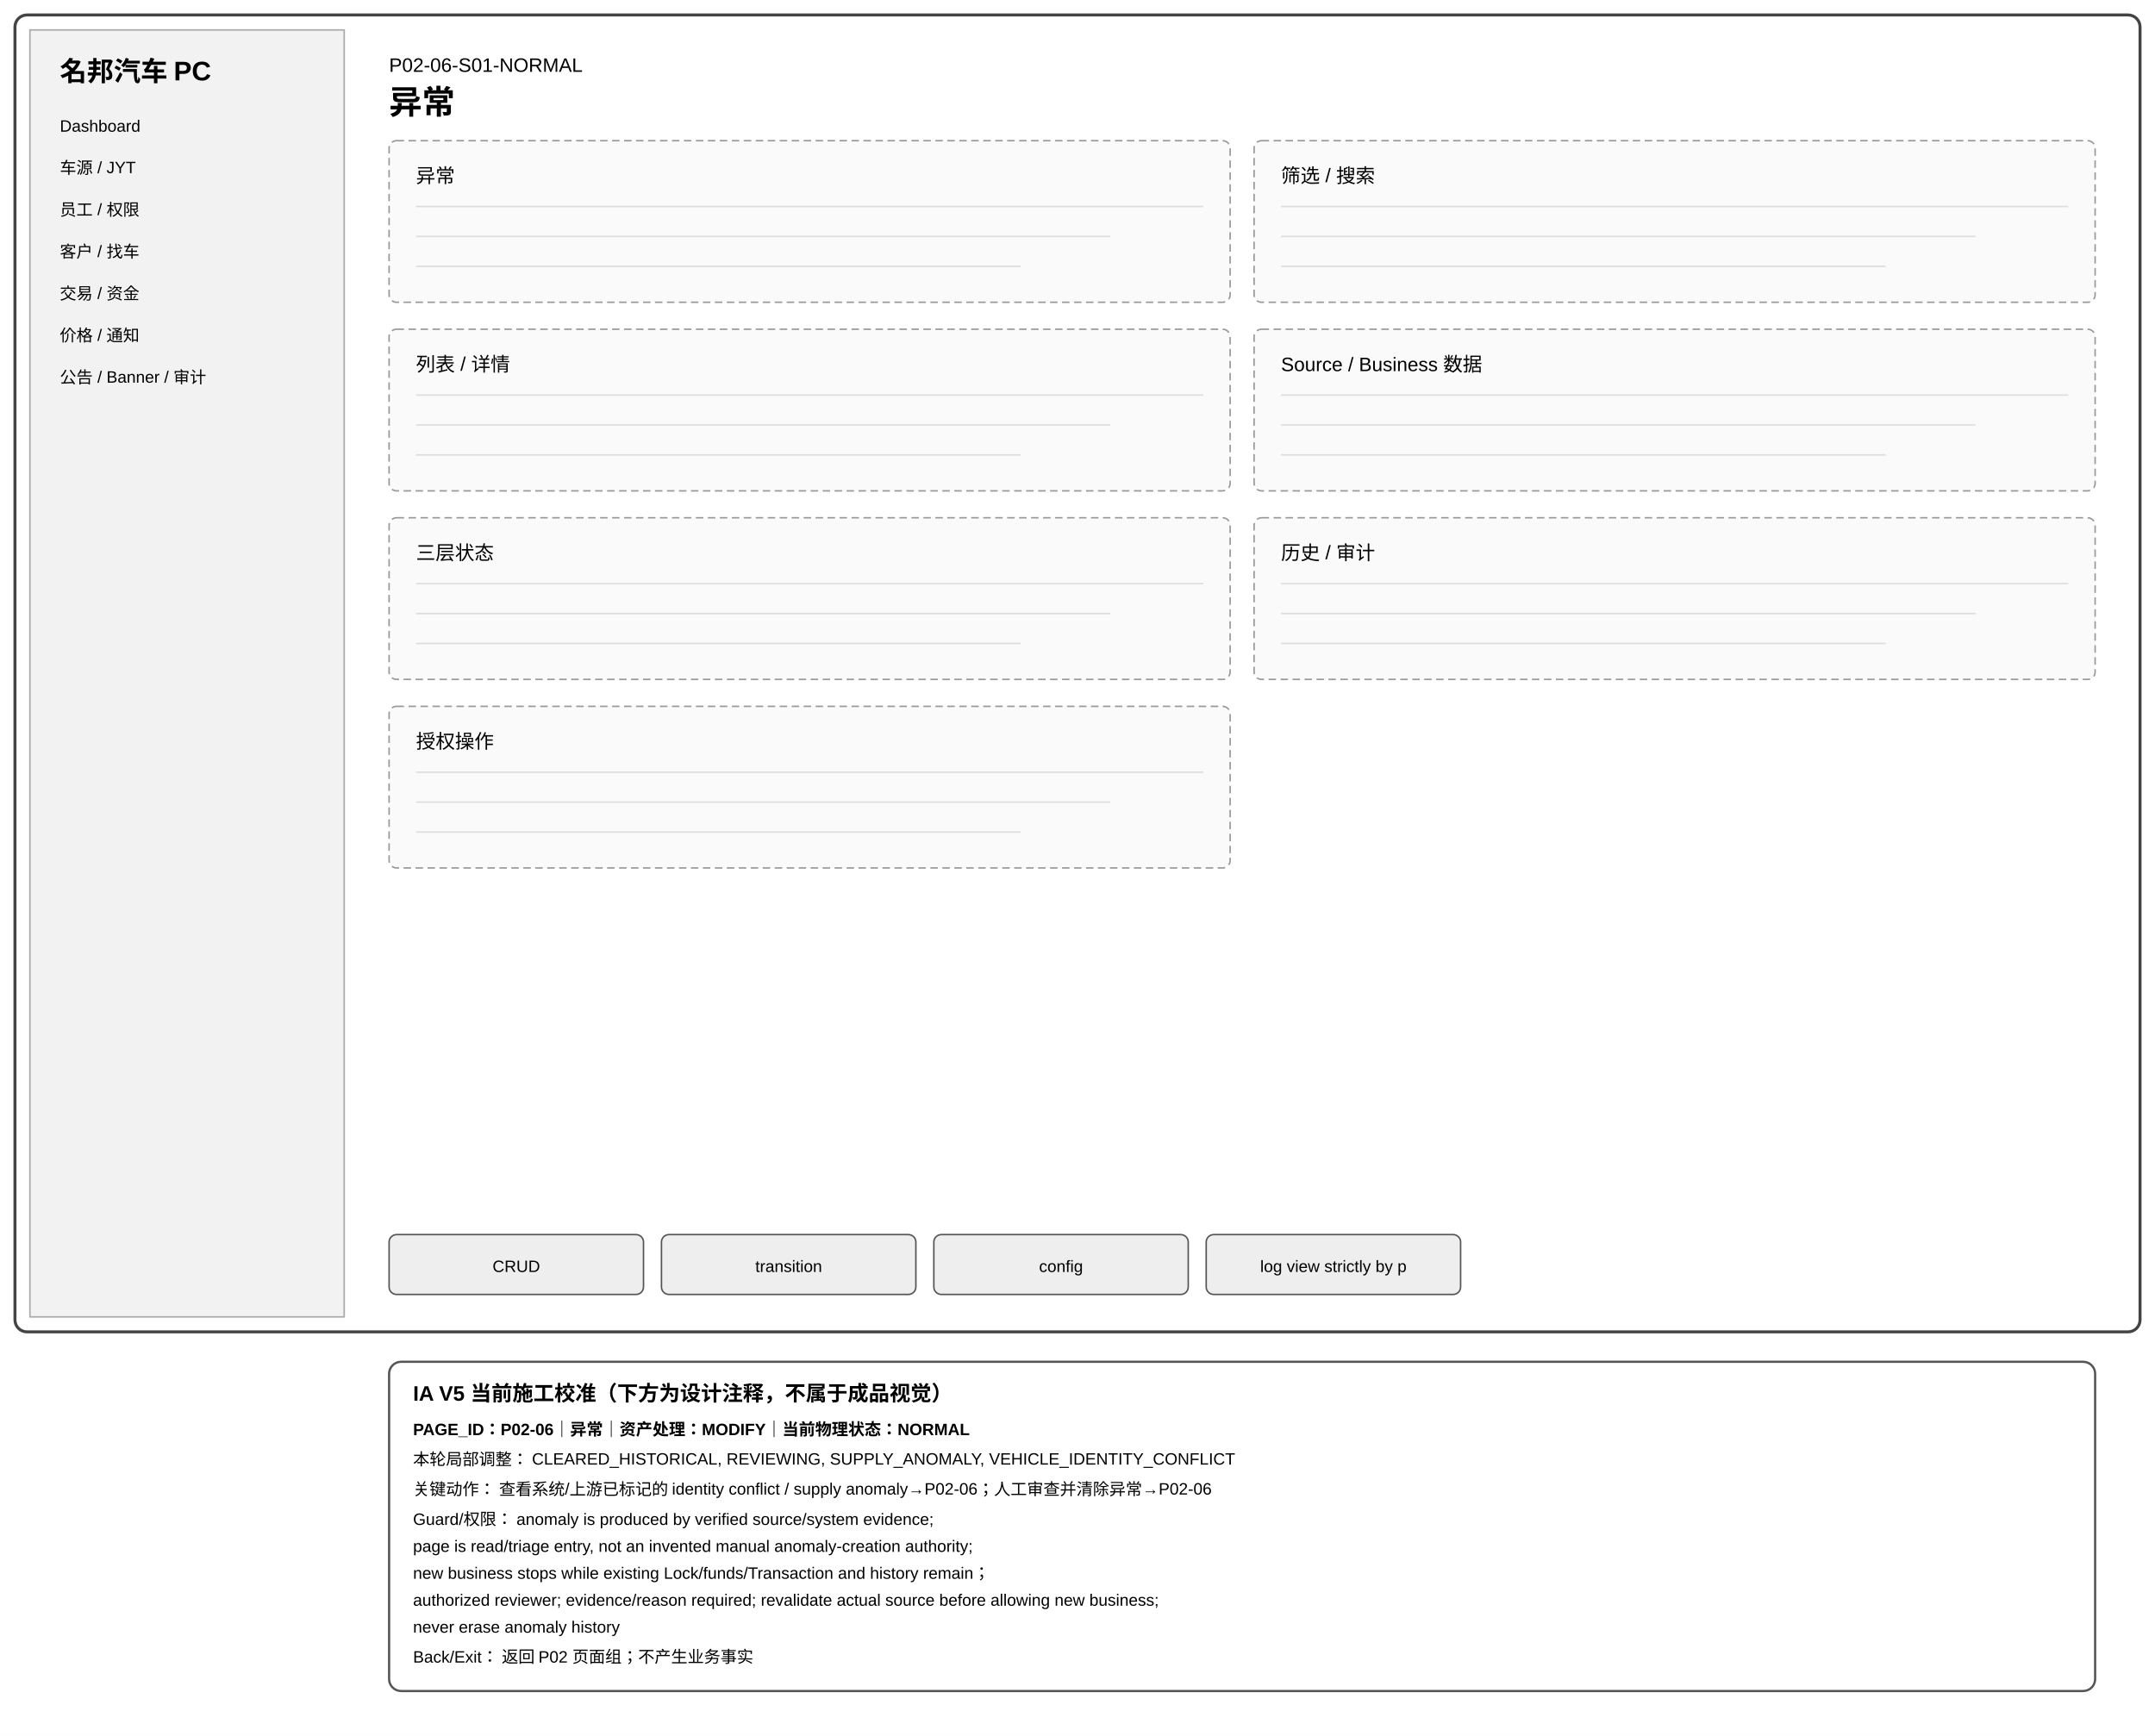
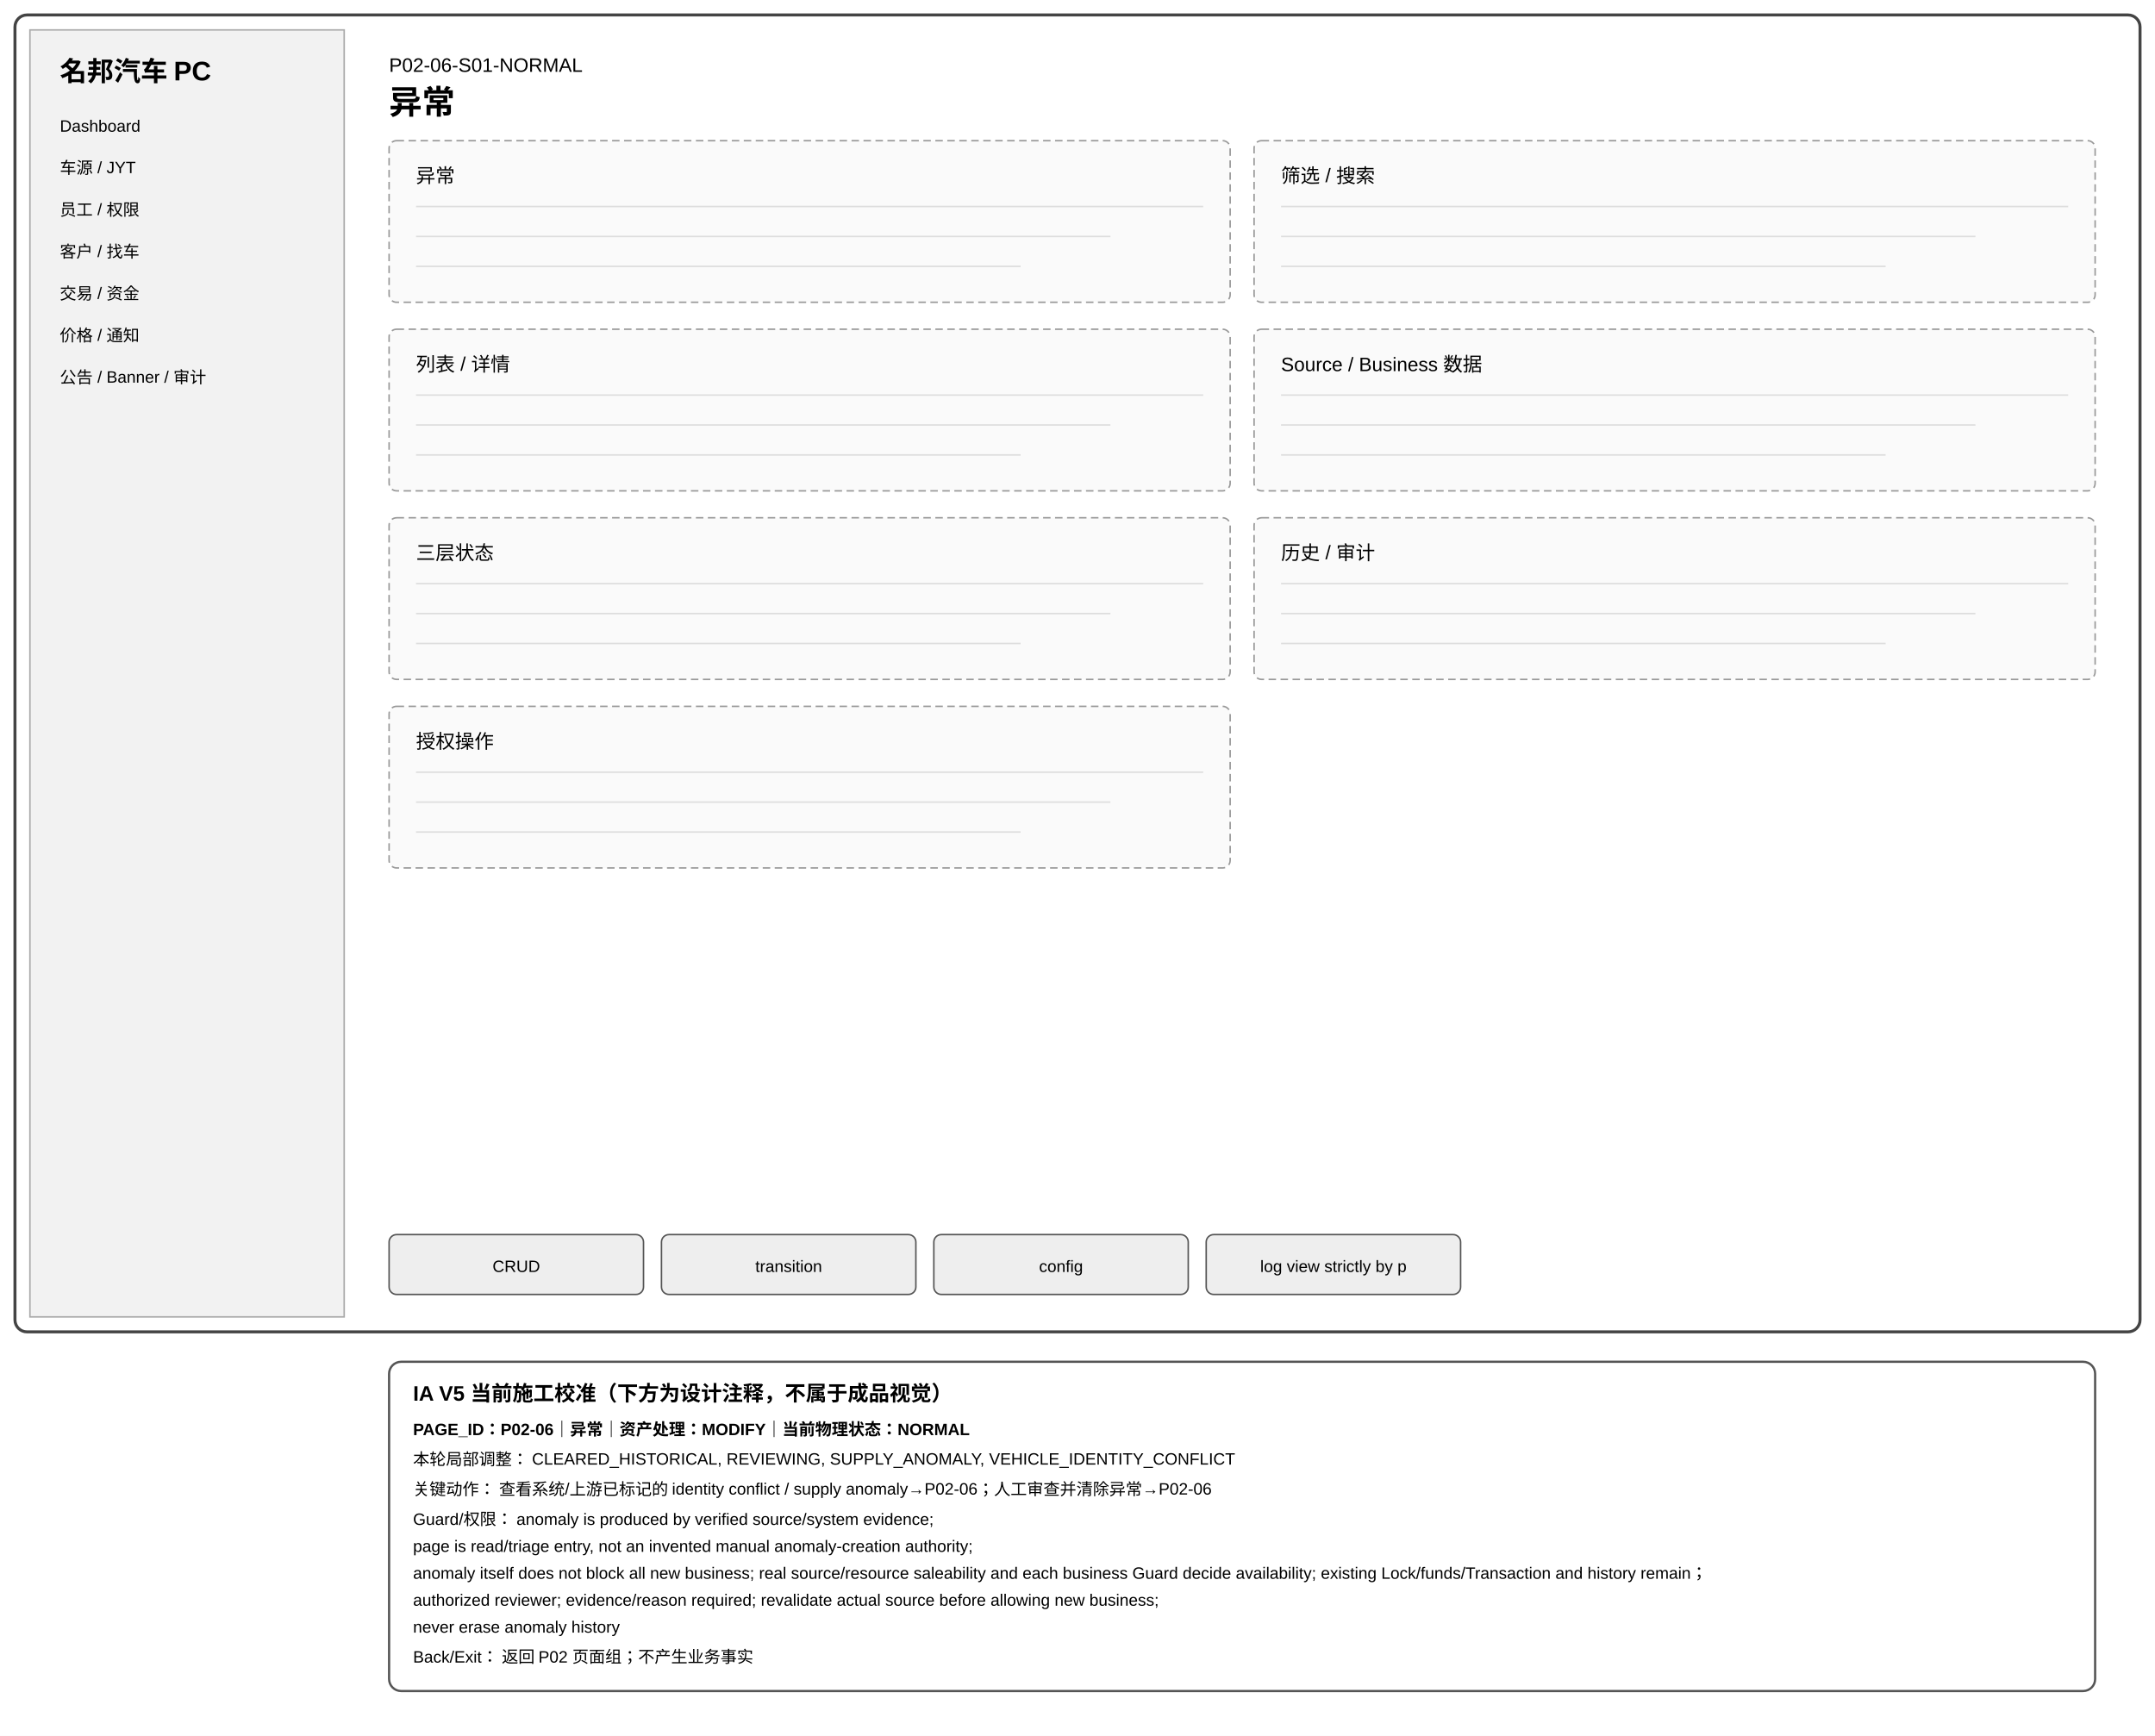
<svg xmlns="http://www.w3.org/2000/svg" width="1440" height="1160" viewBox="0 0 1440 1160">
  <rect width="100%" height="100%" fill="white" />
  <rect x="10" y="10" width="1420" height="880" rx="8" fill="none" stroke="#444" stroke-width="2" />
  <rect x="20" y="20" width="210" height="860" fill="#f2f2f2" stroke="#aaa" />
  <text x="40" y="54" font-family="Arial,sans-serif" font-size="18" font-weight="bold">名邦汽车 PC</text>
  <text x="40" y="88" font-family="Arial,sans-serif" font-size="11">Dashboard</text>
  <text x="40" y="116" font-family="Arial,sans-serif" font-size="11">车源 / JYT</text>
  <text x="40" y="144" font-family="Arial,sans-serif" font-size="11">员工 / 权限</text>
  <text x="40" y="172" font-family="Arial,sans-serif" font-size="11">客户 / 找车</text>
  <text x="40" y="200" font-family="Arial,sans-serif" font-size="11">交易 / 资金</text>
  <text x="40" y="228" font-family="Arial,sans-serif" font-size="11">价格 / 通知</text>
  <text x="40" y="256" font-family="Arial,sans-serif" font-size="11">公告 / Banner / 审计</text>
  <text x="260" y="48" font-family="Arial,sans-serif" font-size="13">P02-06-S01-NORMAL</text>
  <text x="260" y="76" font-family="Arial,sans-serif" font-size="22" font-weight="bold">异常</text>
  <rect x="260.0" y="94" width="562.0" height="108" rx="5" fill="#fafafa" stroke="#999" stroke-dasharray="5 3" />
  <text x="278.0" y="122" font-family="Arial,sans-serif" font-size="13">异常</text>
  <line x1="278.0" y1="138" x2="804.0" y2="138" stroke="#ddd" />
  <line x1="278.0" y1="158" x2="742.0" y2="158" stroke="#ddd" />
  <line x1="278.0" y1="178" x2="682.0" y2="178" stroke="#ddd" />
  <rect x="838.0" y="94" width="562.0" height="108" rx="5" fill="#fafafa" stroke="#999" stroke-dasharray="5 3" />
  <text x="856.0" y="122" font-family="Arial,sans-serif" font-size="13">筛选 / 搜索</text>
  <line x1="856.0" y1="138" x2="1382.0" y2="138" stroke="#ddd" />
  <line x1="856.0" y1="158" x2="1320.0" y2="158" stroke="#ddd" />
  <line x1="856.0" y1="178" x2="1260.0" y2="178" stroke="#ddd" />
  <rect x="260.0" y="220" width="562.0" height="108" rx="5" fill="#fafafa" stroke="#999" stroke-dasharray="5 3" />
  <text x="278.0" y="248" font-family="Arial,sans-serif" font-size="13">列表 / 详情</text>
  <line x1="278.0" y1="264" x2="804.0" y2="264" stroke="#ddd" />
  <line x1="278.0" y1="284" x2="742.0" y2="284" stroke="#ddd" />
  <line x1="278.0" y1="304" x2="682.0" y2="304" stroke="#ddd" />
  <rect x="838.0" y="220" width="562.0" height="108" rx="5" fill="#fafafa" stroke="#999" stroke-dasharray="5 3" />
  <text x="856.0" y="248" font-family="Arial,sans-serif" font-size="13">Source / Business 数据</text>
  <line x1="856.0" y1="264" x2="1382.0" y2="264" stroke="#ddd" />
  <line x1="856.0" y1="284" x2="1320.0" y2="284" stroke="#ddd" />
  <line x1="856.0" y1="304" x2="1260.0" y2="304" stroke="#ddd" />
  <rect x="260.0" y="346" width="562.0" height="108" rx="5" fill="#fafafa" stroke="#999" stroke-dasharray="5 3" />
  <text x="278.0" y="374" font-family="Arial,sans-serif" font-size="13">三层状态</text>
  <line x1="278.0" y1="390" x2="804.0" y2="390" stroke="#ddd" />
  <line x1="278.0" y1="410" x2="742.0" y2="410" stroke="#ddd" />
  <line x1="278.0" y1="430" x2="682.0" y2="430" stroke="#ddd" />
  <rect x="838.0" y="346" width="562.0" height="108" rx="5" fill="#fafafa" stroke="#999" stroke-dasharray="5 3" />
  <text x="856.0" y="374" font-family="Arial,sans-serif" font-size="13">历史 / 审计</text>
  <line x1="856.0" y1="390" x2="1382.0" y2="390" stroke="#ddd" />
  <line x1="856.0" y1="410" x2="1320.0" y2="410" stroke="#ddd" />
  <line x1="856.0" y1="430" x2="1260.0" y2="430" stroke="#ddd" />
  <rect x="260.0" y="472" width="562.0" height="108" rx="5" fill="#fafafa" stroke="#999" stroke-dasharray="5 3" />
  <text x="278.0" y="500" font-family="Arial,sans-serif" font-size="13">授权操作</text>
  <line x1="278.0" y1="516" x2="804.0" y2="516" stroke="#ddd" />
  <line x1="278.0" y1="536" x2="742.0" y2="536" stroke="#ddd" />
  <line x1="278.0" y1="556" x2="682.0" y2="556" stroke="#ddd" />
  <rect x="260" y="825" width="170" height="40" rx="5" fill="#eee" stroke="#555" />
  <text x="345.0" y="850" text-anchor="middle" font-family="Arial,sans-serif" font-size="11">CRUD</text>
  <rect x="442" y="825" width="170" height="40" rx="5" fill="#eee" stroke="#555" />
  <text x="527.0" y="850" text-anchor="middle" font-family="Arial,sans-serif" font-size="11">transition</text>
  <rect x="624" y="825" width="170" height="40" rx="5" fill="#eee" stroke="#555" />
  <text x="709.0" y="850" text-anchor="middle" font-family="Arial,sans-serif" font-size="11">config</text>
  <rect x="806" y="825" width="170" height="40" rx="5" fill="#eee" stroke="#555" />
  <text x="891.0" y="850" text-anchor="middle" font-family="Arial,sans-serif" font-size="11">log view strictly by p</text>
  <rect x="260" y="910" width="1140" height="220" rx="8" fill="white" stroke="#555" stroke-width="1.5" />
  <text x="276" y="936" font-family="Arial,sans-serif" font-size="14" font-weight="bold">IA V5 当前施工校准（下方为设计注释，不属于成品视觉）</text>
  <text x="276" y="959" font-family="Arial,sans-serif" font-size="11" font-weight="bold">PAGE_ID：P02-06｜异常｜资产处理：MODIFY｜当前物理状态：NORMAL</text>
  <text x="276" y="979" font-family="Arial,sans-serif" font-size="11">本轮局部调整： CLEARED_HISTORICAL, REVIEWING, SUPPLY_ANOMALY, VEHICLE_IDENTITY_CONFLICT</text>
  <text x="276" y="999" font-family="Arial,sans-serif" font-size="11">关键动作： 查看系统/上游已标记的 identity conflict / supply anomaly→P02-06；人工审查并清除异常→P02-06</text>
  <text x="276" y="1019" font-family="Arial,sans-serif" font-size="11">Guard/权限： anomaly is produced by verified source/system evidence;</text>
  <text x="276" y="1037" font-family="Arial,sans-serif" font-size="11">page is read/triage entry, not an invented manual anomaly-creation authority;</text>
-   <text x="276" y="1055" font-family="Arial,sans-serif" font-size="11">new business stops while existing Lock/funds/Transaction and history remain；</text>
+   <text x="276" y="1055" font-family="Arial,sans-serif" font-size="11">anomaly itself does not block all new business; real source/resource saleability and each business Guard decide availability; existing Lock/funds/Transaction and history remain；</text>
  <text x="276" y="1073" font-family="Arial,sans-serif" font-size="11">authorized reviewer; evidence/reason required; revalidate actual source before allowing new business;</text>
  <text x="276" y="1091" font-family="Arial,sans-serif" font-size="11">never erase anomaly history</text>
  <text x="276" y="1111" font-family="Arial,sans-serif" font-size="11">Back/Exit： 返回 P02 页面组；不产生业务事实</text>
</svg>
